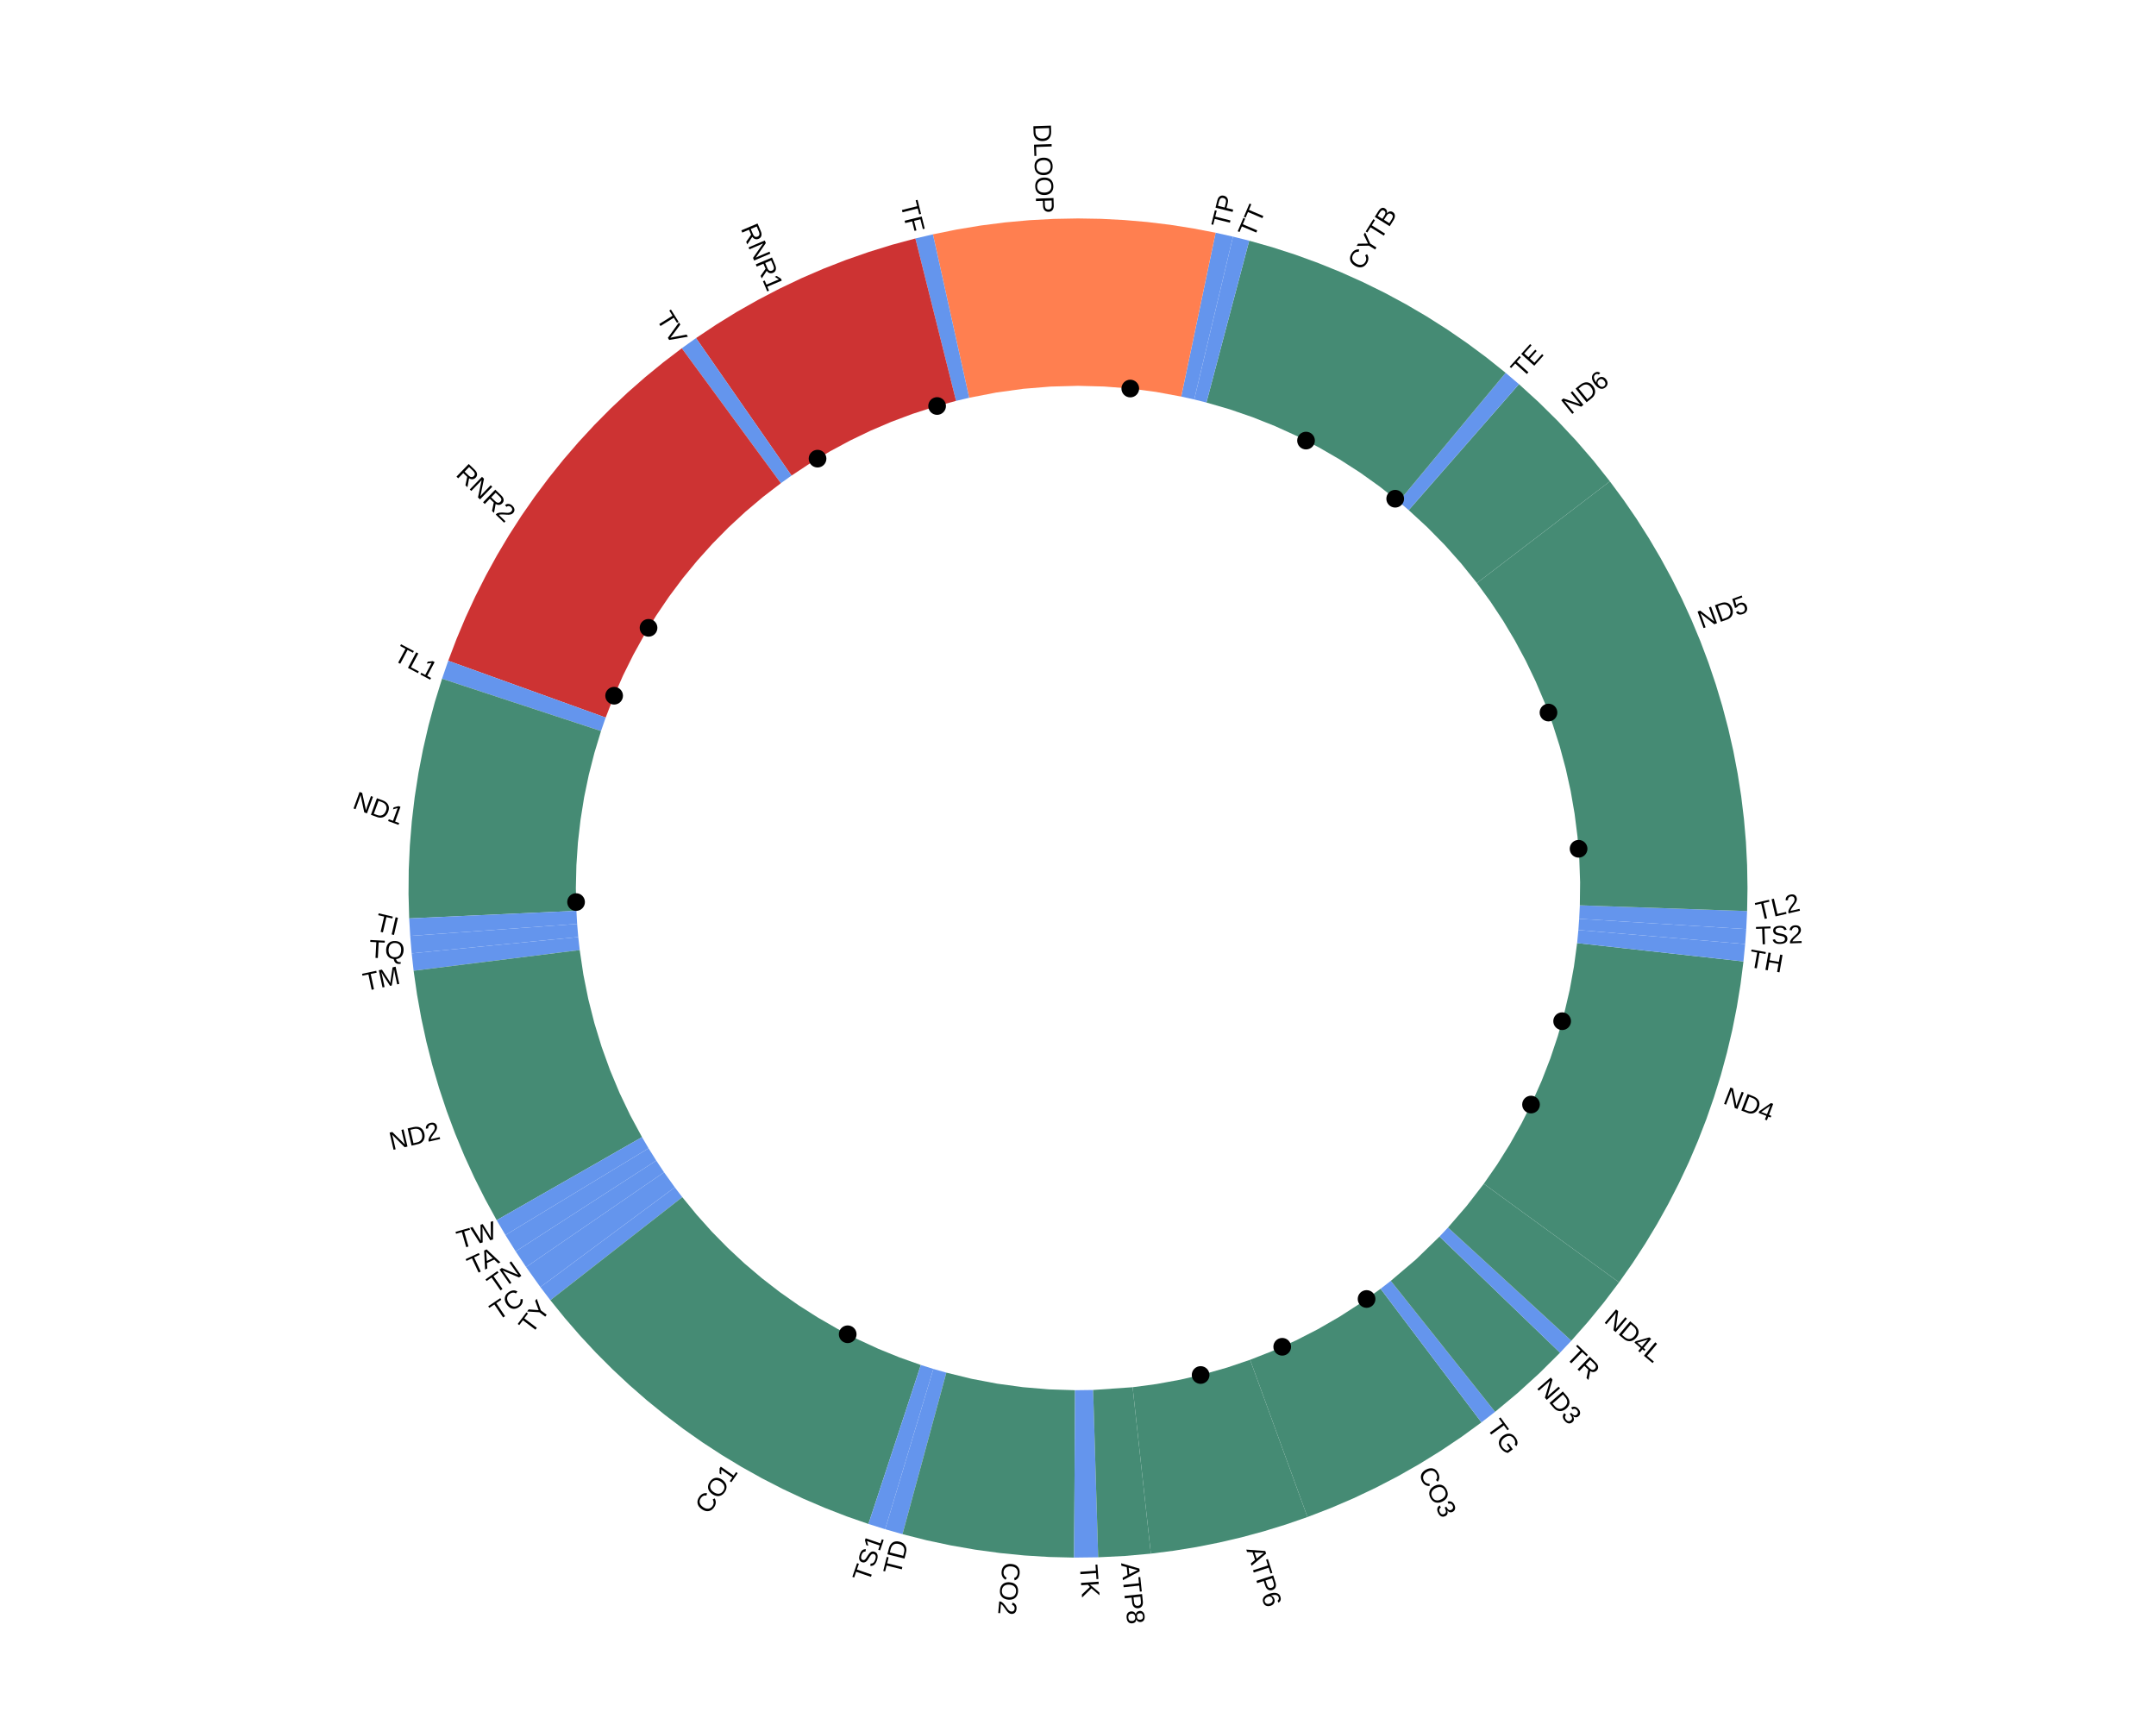
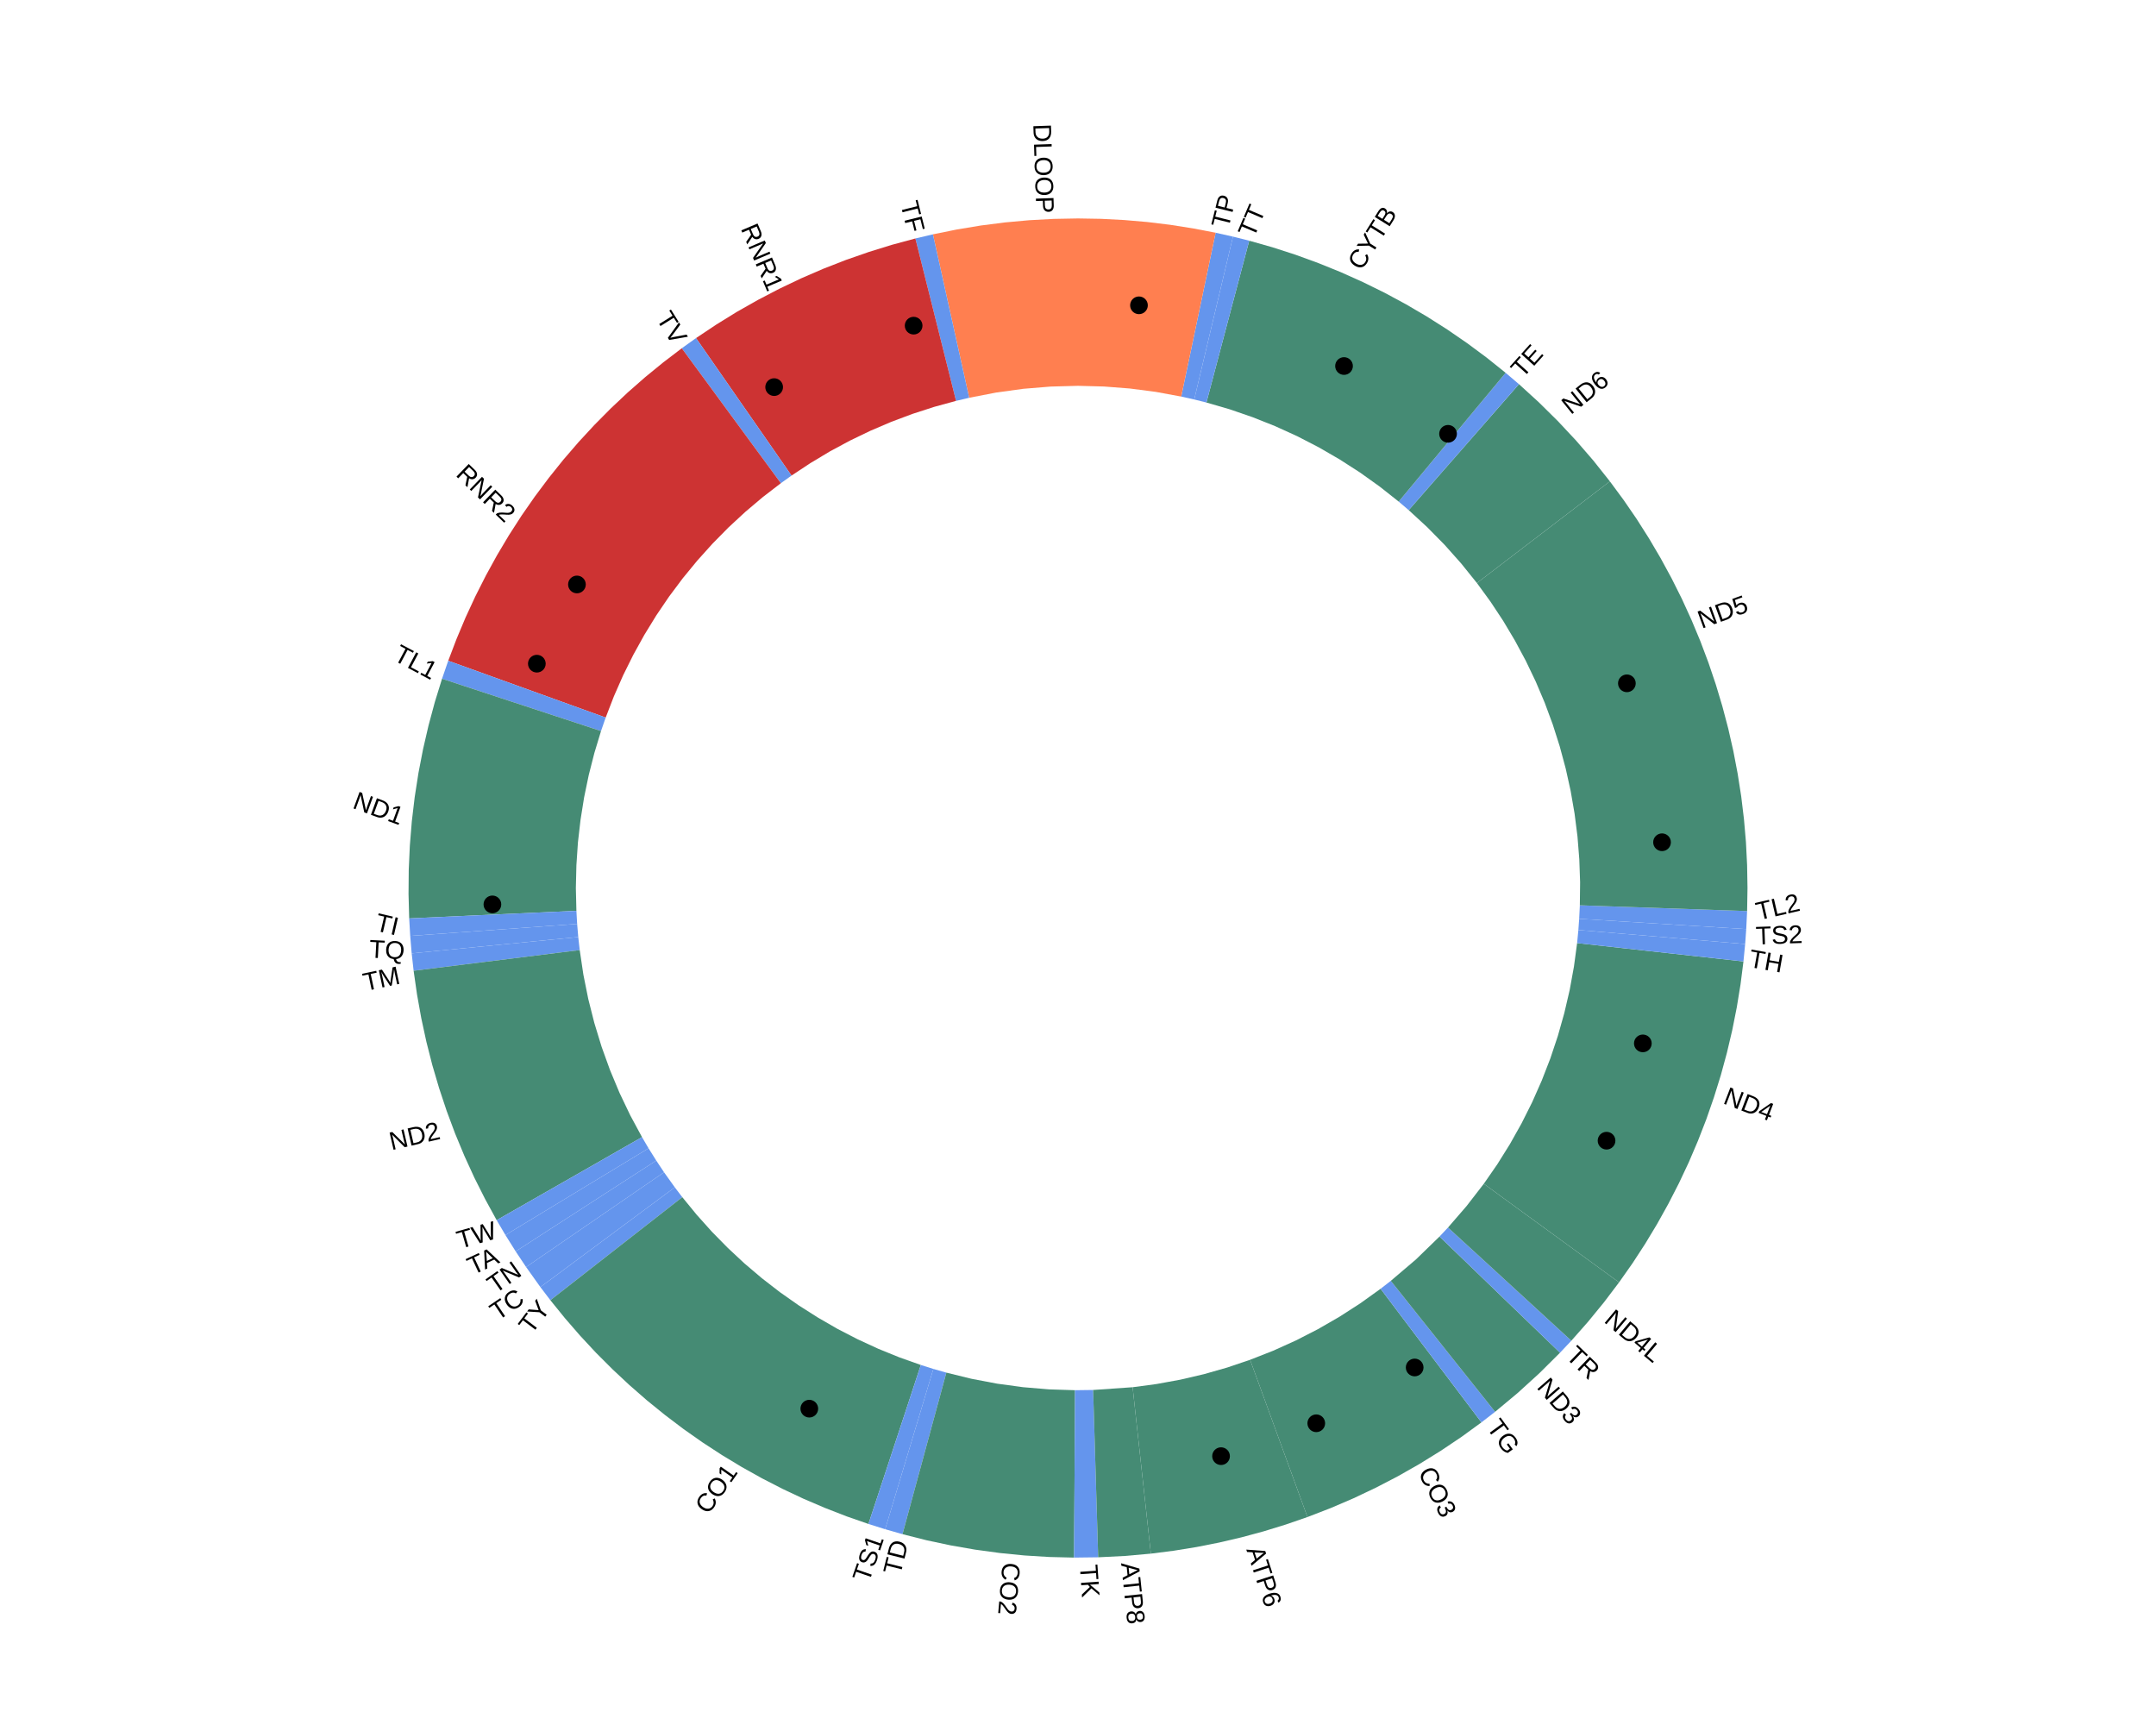
<svg xmlns="http://www.w3.org/2000/svg" viewBox="0 0 720.00 576.00">
  <defs>
    <style type="text/css">
    line, polyline, polygon, path, rect, circle {
      fill: none;
      stroke: #000000;
      stroke-linecap: round;
      stroke-linejoin: round;
      stroke-miterlimit: 10.00;
    }
  </style>
  </defs>
  <rect width="100%" height="100%" style="stroke: none; fill: #FFFFFF;" />
  <defs>
    <clipPath id="cpODAuNTJ8NjM5LjQ4fDU3Ni4wMHwxNy4wNA==">
      <rect x="80.52" y="17.04" width="558.96" height="558.96" />
    </clipPath>
  </defs>
  <polygon points="323.66,132.82 321.93,125.02 320.20,117.23 318.47,109.43 316.74,101.64 315.01,93.84 313.28,86.05 311.55,78.25 319.53,76.63 327.56,75.30 335.63,74.27 343.74,73.53 351.86,73.09 360.00,72.94 360.00,80.92 360.00,88.91 360.00,96.89 360.00,104.88 360.00,112.86 360.00,120.85 360.00,128.83 350.85,129.08 341.72,129.83 332.65,131.08 323.66,132.82 " style="stroke-width: 1.07; stroke: none; fill: #FF7F50;" clip-path="url(#cpODAuNTJ8NjM5LjQ4fDU3Ni4wMHwxNy4wNA==)" />
  <polygon points="319.27,133.86 317.33,126.11 315.39,118.36 313.45,110.62 311.51,102.87 309.57,95.13 307.63,87.38 305.69,79.63 311.55,78.25 313.28,86.05 315.01,93.84 316.74,101.64 318.47,109.43 320.20,117.23 321.93,125.02 323.66,132.82 319.27,133.86 " style="stroke-width: 1.07; stroke: none; fill: #6495ED;" clip-path="url(#cpODAuNTJ8NjM5LjQ4fDU3Ni4wMHwxNy4wNA==)" />
  <polygon points="264.33,158.80 259.78,152.24 255.22,145.68 250.67,139.13 246.11,132.57 241.56,126.01 237.00,119.45 232.44,112.89 239.17,108.40 246.05,104.15 253.09,100.16 260.26,96.42 267.56,92.94 274.98,89.73 282.52,86.79 290.16,84.13 297.88,81.74 305.69,79.63 307.63,87.38 309.57,95.13 311.51,102.87 313.45,110.62 315.39,118.36 317.33,126.11 319.27,133.86 311.96,135.86 304.74,138.20 297.64,140.86 290.67,143.84 283.84,147.13 277.16,150.72 270.66,154.62 264.33,158.80 " style="stroke-width: 1.07; stroke: none; fill: #CD3333;" clip-path="url(#cpODAuNTJ8NjM5LjQ4fDU3Ni4wMHwxNy4wNA==)" />
  <polygon points="260.76,161.35 256.04,154.91 251.31,148.48 246.59,142.04 241.86,135.60 237.14,129.17 232.41,122.73 227.68,116.29 232.44,112.89 237.00,119.45 241.56,126.01 246.11,132.57 250.67,139.13 255.22,145.68 259.78,152.24 264.33,158.80 260.76,161.35 " style="stroke-width: 1.07; stroke: none; fill: #6495ED;" clip-path="url(#cpODAuNTJ8NjM5LjQ4fDU3Ni4wMHwxNy4wNA==)" />
  <polygon points="202.27,239.60 194.76,236.89 187.25,234.18 179.74,231.47 172.22,228.76 164.71,226.05 157.20,223.34 149.69,220.63 152.46,213.36 155.47,206.20 158.74,199.14 162.25,192.20 165.99,185.39 169.97,178.71 174.18,172.17 178.62,165.79 183.28,159.56 188.14,153.50 193.22,147.61 198.50,141.90 203.97,136.38 209.63,131.05 215.48,125.92 221.50,121.00 227.68,116.29 232.41,122.73 237.14,129.17 241.86,135.60 246.59,142.04 251.31,148.48 256.04,154.91 260.76,161.35 254.72,166.00 248.90,170.92 243.30,176.10 237.95,181.53 232.85,187.20 228.01,193.09 223.44,199.20 219.16,205.51 215.17,212.01 211.48,218.68 208.09,225.51 205.02,232.49 202.27,239.60 " style="stroke-width: 1.07; stroke: none; fill: #CD3333;" clip-path="url(#cpODAuNTJ8NjM5LjQ4fDU3Ni4wMHwxNy4wNA==)" />
  <polygon points="200.71,244.11 193.13,241.61 185.54,239.12 177.96,236.62 170.37,234.13 162.79,231.63 155.20,229.14 147.62,226.64 149.69,220.63 157.20,223.34 164.71,226.05 172.22,228.76 179.74,231.47 187.25,234.18 194.76,236.89 202.27,239.60 200.71,244.11 " style="stroke-width: 1.07; stroke: none; fill: #6495ED;" clip-path="url(#cpODAuNTJ8NjM5LjQ4fDU3Ni4wMHwxNy4wNA==)" />
  <polygon points="192.49,304.13 184.51,304.50 176.53,304.86 168.55,305.22 160.58,305.58 152.60,305.95 144.62,306.31 136.65,306.67 136.43,298.55 136.50,290.43 136.87,282.32 137.53,274.22 138.49,266.16 139.74,258.13 141.28,250.16 143.11,242.24 145.22,234.40 147.62,226.64 155.20,229.14 162.79,231.63 170.37,234.13 177.96,236.62 185.54,239.12 193.13,241.61 200.71,244.11 198.50,251.40 196.62,258.77 195.07,266.23 193.87,273.75 193.00,281.31 192.49,288.91 192.31,296.52 192.49,304.13 " style="stroke-width: 1.07; stroke: none; fill: #458B74;" clip-path="url(#cpODAuNTJ8NjM5LjQ4fDU3Ni4wMHwxNy4wNA==)" />
  <polygon points="192.74,308.51 184.78,309.08 176.81,309.66 168.85,310.23 160.88,310.80 152.92,311.37 144.95,311.94 136.99,312.51 136.65,306.67 144.62,306.31 152.60,305.95 160.58,305.58 168.55,305.22 176.53,304.86 184.51,304.50 192.49,304.13 192.74,308.51 " style="stroke-width: 1.07; stroke: none; fill: #6495ED;" clip-path="url(#cpODAuNTJ8NjM5LjQ4fDU3Ni4wMHwxNy4wNA==)" />
  <polygon points="193.11,312.89 185.17,313.66 177.22,314.44 169.27,315.22 161.32,316.00 153.38,316.78 145.43,317.56 137.48,318.34 136.99,312.51 144.95,311.94 152.92,311.37 160.88,310.80 168.85,310.23 176.81,309.66 184.78,309.08 192.74,308.51 193.11,312.89 " style="stroke-width: 1.07; stroke: none; fill: #6495ED;" clip-path="url(#cpODAuNTJ8NjM5LjQ4fDU3Ni4wMHwxNy4wNA==)" />
  <polygon points="193.60,317.25 185.67,318.23 177.75,319.22 169.83,320.21 161.90,321.19 153.98,322.18 146.05,323.17 138.13,324.15 137.48,318.34 145.43,317.56 153.38,316.78 161.32,316.00 169.27,315.22 177.22,314.44 185.17,313.66 193.11,312.89 193.60,317.25 " style="stroke-width: 1.07; stroke: none; fill: #6495ED;" clip-path="url(#cpODAuNTJ8NjM5LjQ4fDU3Ni4wMHwxNy4wNA==)" />
  <polygon points="214.40,379.70 207.46,383.66 200.53,387.63 193.60,391.59 186.66,395.55 179.73,399.51 172.80,403.47 165.86,407.43 162.01,400.39 158.40,393.21 155.06,385.91 151.98,378.49 149.17,370.96 146.64,363.35 144.37,355.64 142.39,347.86 140.69,340.01 139.27,332.10 138.13,324.15 146.05,323.17 153.98,322.18 161.90,321.19 169.83,320.21 177.75,319.22 185.67,318.23 193.60,317.25 194.82,325.44 196.45,333.56 198.48,341.59 200.90,349.51 203.71,357.30 206.90,364.94 210.47,372.41 214.40,379.70 " style="stroke-width: 1.07; stroke: none; fill: #458B74;" clip-path="url(#cpODAuNTJ8NjM5LjQ4fDU3Ni4wMHwxNy4wNA==)" />
  <polygon points="216.59,383.43 209.76,387.57 202.93,391.71 196.10,395.84 189.28,399.98 182.45,404.12 175.62,408.26 168.79,412.40 165.86,407.43 172.80,403.47 179.73,399.51 186.66,395.55 193.60,391.59 200.53,387.63 207.46,383.66 214.40,379.70 216.59,383.43 " style="stroke-width: 1.07; stroke: none; fill: #6495ED;" clip-path="url(#cpODAuNTJ8NjM5LjQ4fDU3Ni4wMHwxNy4wNA==)" />
  <polygon points="219.16,387.53 212.45,391.86 205.74,396.19 199.03,400.53 192.33,404.86 185.62,409.19 178.91,413.53 172.21,417.86 168.79,412.40 175.62,408.26 182.45,404.12 189.28,399.98 196.10,395.84 202.93,391.71 209.76,387.57 216.59,383.43 219.16,387.53 " style="stroke-width: 1.07; stroke: none; fill: #6495ED;" clip-path="url(#cpODAuNTJ8NjM5LjQ4fDU3Ni4wMHwxNy4wNA==)" />
  <polygon points="221.76,391.44 215.18,395.96 208.60,400.48 202.02,405.00 195.43,409.52 188.85,414.04 182.27,418.56 175.69,423.08 172.21,417.86 178.91,413.53 185.62,409.19 192.33,404.86 199.03,400.53 205.74,396.19 212.45,391.86 219.16,387.53 221.76,391.44 " style="stroke-width: 1.07; stroke: none; fill: #6495ED;" clip-path="url(#cpODAuNTJ8NjM5LjQ4fDU3Ni4wMHwxNy4wNA==)" />
  <polygon points="225.35,396.46 218.94,401.22 212.52,405.98 206.11,410.74 199.70,415.50 193.29,420.26 186.88,425.02 180.46,429.77 175.69,423.08 182.27,418.56 188.85,414.04 195.43,409.52 202.02,405.00 208.60,400.48 215.18,395.96 221.76,391.44 225.35,396.46 " style="stroke-width: 1.07; stroke: none; fill: #6495ED;" clip-path="url(#cpODAuNTJ8NjM5LjQ4fDU3Ni4wMHwxNy4wNA==)" />
  <polygon points="227.85,399.75 221.56,404.67 215.27,409.58 208.97,414.50 202.68,419.41 196.39,424.33 190.10,429.24 183.80,434.16 180.46,429.77 186.88,425.02 193.29,420.26 199.70,415.50 206.11,410.74 212.52,405.98 218.94,401.22 225.35,396.46 227.85,399.75 " style="stroke-width: 1.07; stroke: none; fill: #6495ED;" clip-path="url(#cpODAuNTJ8NjM5LjQ4fDU3Ni4wMHwxNy4wNA==)" />
  <polygon points="307.51,455.78 305.01,463.37 302.52,470.95 300.02,478.53 297.52,486.12 295.02,493.70 292.52,501.29 290.02,508.87 282.70,506.32 275.48,503.51 268.35,500.46 261.34,497.16 254.45,493.62 247.68,489.84 241.05,485.83 234.56,481.60 228.22,477.14 222.04,472.46 216.02,467.58 210.18,462.48 204.52,457.19 199.04,451.71 193.76,446.03 188.68,440.18 183.80,434.16 190.10,429.24 196.39,424.33 202.68,419.41 208.97,414.50 215.27,409.58 221.56,404.67 227.85,399.75 232.67,405.63 237.74,411.29 243.07,416.71 248.63,421.89 254.43,426.81 260.44,431.46 266.66,435.83 273.07,439.91 279.65,443.71 286.41,447.20 293.31,450.38 300.35,453.24 307.51,455.78 " style="stroke-width: 1.07; stroke: none; fill: #458B74;" clip-path="url(#cpODAuNTJ8NjM5LjQ4fDU3Ni4wMHwxNy4wNA==)" />
  <polygon points="311.70,457.10 309.40,464.75 307.10,472.39 304.80,480.04 302.50,487.69 300.20,495.33 297.90,502.98 295.60,510.63 290.02,508.87 292.52,501.29 295.02,493.70 297.52,486.12 300.02,478.53 302.52,470.95 305.01,463.37 307.51,455.78 311.70,457.10 " style="stroke-width: 1.07; stroke: none; fill: #6495ED;" clip-path="url(#cpODAuNTJ8NjM5LjQ4fDU3Ni4wMHwxNy4wNA==)" />
  <polygon points="316.04,458.34 313.95,466.05 311.85,473.76 309.76,481.46 307.67,489.17 305.57,496.87 303.48,504.58 301.39,512.28 295.60,510.63 297.90,502.98 300.20,495.33 302.50,487.69 304.80,480.04 307.10,472.39 309.40,464.75 311.70,457.10 316.04,458.34 " style="stroke-width: 1.07; stroke: none; fill: #6495ED;" clip-path="url(#cpODAuNTJ8NjM5LjQ4fDU3Ni4wMHwxNy4wNA==)" />
  <polygon points="359.01,464.21 358.97,472.19 358.92,480.18 358.87,488.16 358.83,496.15 358.78,504.13 358.73,512.12 358.69,520.10 350.40,519.90 342.14,519.39 333.89,518.57 325.68,517.45 317.52,516.03 309.42,514.31 301.39,512.28 303.48,504.58 305.57,496.87 307.67,489.17 309.76,481.46 311.85,473.76 313.95,466.05 316.04,458.34 324.49,460.41 333.03,462.03 341.65,463.20 350.32,463.93 359.01,464.21 " style="stroke-width: 1.07; stroke: none; fill: #458B74;" clip-path="url(#cpODAuNTJ8NjM5LjQ4fDU3Ni4wMHwxNy4wNA==)" />
  <polygon points="365.05,464.13 365.30,472.11 365.54,480.10 365.78,488.08 366.02,496.06 366.26,504.04 366.50,512.02 366.74,520.00 358.69,520.10 358.73,512.12 358.78,504.13 358.83,496.15 358.87,488.16 358.92,480.18 358.97,472.19 359.01,464.21 365.05,464.13 " style="stroke-width: 1.07; stroke: none; fill: #6495ED;" clip-path="url(#cpODAuNTJ8NjM5LjQ4fDU3Ni4wMHwxNy4wNA==)" />
  <polygon points="378.25,463.21 379.11,471.15 379.98,479.09 380.85,487.03 381.72,494.96 382.59,502.90 383.46,510.84 384.33,518.78 375.55,519.56 366.74,520.00 366.50,512.02 366.26,504.04 366.02,496.06 365.78,488.08 365.54,480.10 365.30,472.11 365.05,464.13 378.25,463.21 " style="stroke-width: 1.07; stroke: none; fill: #458B74;" clip-path="url(#cpODAuNTJ8NjM5LjQ4fDU3Ni4wMHwxNy4wNA==)" />
  <polygon points="417.47,454.05 420.21,461.55 422.95,469.06 425.68,476.56 428.42,484.06 431.16,491.56 433.89,499.06 436.63,506.56 429.36,509.07 422.01,511.33 414.58,513.34 407.09,515.09 399.55,516.58 391.96,517.81 384.33,518.78 383.46,510.84 382.59,502.90 381.72,494.96 380.85,487.03 379.98,479.09 379.11,471.15 378.25,463.21 386.25,462.14 394.19,460.69 402.06,458.85 409.82,456.64 417.47,454.05 " style="stroke-width: 1.07; stroke: none; fill: #458B74;" clip-path="url(#cpODAuNTJ8NjM5LjQ4fDU3Ni4wMHwxNy4wNA==)" />
  <polygon points="461.05,430.34 465.86,436.72 470.67,443.09 475.48,449.46 480.29,455.83 485.11,462.21 489.92,468.58 494.73,474.95 488.02,479.83 481.13,484.45 474.07,488.82 466.86,492.92 459.49,496.75 452.00,500.30 444.37,503.57 436.63,506.56 433.89,499.06 431.16,491.56 428.42,484.06 425.68,476.56 422.95,469.06 420.21,461.55 417.47,454.05 425.19,451.02 432.76,447.60 440.14,443.82 447.33,439.67 454.30,435.18 461.05,430.34 " style="stroke-width: 1.07; stroke: none; fill: #458B74;" clip-path="url(#cpODAuNTJ8NjM5LjQ4fDU3Ni4wMHwxNy4wNA==)" />
  <polygon points="464.46,427.69 469.44,433.94 474.41,440.19 479.39,446.43 484.36,452.68 489.34,458.93 494.31,465.17 499.29,471.42 494.73,474.95 489.92,468.58 485.11,462.21 480.29,455.83 475.48,449.46 470.67,443.09 465.86,436.72 461.05,430.34 464.46,427.69 " style="stroke-width: 1.07; stroke: none; fill: #6495ED;" clip-path="url(#cpODAuNTJ8NjM5LjQ4fDU3Ni4wMHwxNy4wNA==)" />
  <polygon points="480.73,412.90 486.48,418.44 492.23,423.98 497.97,429.52 503.72,435.07 509.47,440.61 515.22,446.15 520.97,451.69 514.03,458.58 506.80,465.16 499.29,471.42 494.31,465.17 489.34,458.93 484.36,452.68 479.39,446.43 474.41,440.19 469.44,433.94 464.46,427.69 472.84,420.56 480.73,412.90 " style="stroke-width: 1.07; stroke: none; fill: #458B74;" clip-path="url(#cpODAuNTJ8NjM5LjQ4fDU3Ni4wMHwxNy4wNA==)" />
  <polygon points="483.56,409.89 489.44,415.29 495.33,420.68 501.21,426.08 507.09,431.48 512.98,436.88 518.86,442.28 524.75,447.68 520.97,451.69 515.22,446.15 509.47,440.61 503.72,435.07 497.97,429.52 492.23,423.98 486.48,418.44 480.73,412.90 483.56,409.89 " style="stroke-width: 1.07; stroke: none; fill: #6495ED;" clip-path="url(#cpODAuNTJ8NjM5LjQ4fDU3Ni4wMHwxNy4wNA==)" />
  <polygon points="495.52,395.28 501.97,399.99 508.42,404.69 514.88,409.39 521.33,414.09 527.78,418.80 534.24,423.50 540.69,428.20 535.62,434.89 530.30,441.39 524.75,447.68 518.86,442.28 512.98,436.88 507.09,431.48 501.21,426.08 495.33,420.68 489.44,415.29 483.56,409.89 489.74,402.75 495.52,395.28 " style="stroke-width: 1.07; stroke: none; fill: #458B74;" clip-path="url(#cpODAuNTJ8NjM5LjQ4fDU3Ni4wMHwxNy4wNA==)" />
  <polygon points="526.68,314.91 534.61,315.78 542.55,316.66 550.49,317.54 558.42,318.41 566.36,319.29 574.30,320.16 582.23,321.04 581.25,328.72 580.00,336.37 578.49,343.97 576.71,351.52 574.68,358.99 572.38,366.39 569.84,373.71 567.03,380.94 563.99,388.06 560.69,395.07 557.15,401.97 553.38,408.74 549.38,415.37 545.15,421.86 540.69,428.20 534.24,423.50 527.78,418.80 521.33,414.09 514.88,409.39 508.42,404.69 501.97,399.99 495.52,395.28 500.03,388.77 504.23,382.05 508.11,375.14 511.66,368.06 514.87,360.81 517.74,353.42 520.25,345.90 522.40,338.28 524.20,330.56 525.62,322.76 526.68,314.91 " style="stroke-width: 1.07; stroke: none; fill: #458B74;" clip-path="url(#cpODAuNTJ8NjM5LjQ4fDU3Ni4wMHwxNy4wNA==)" />
  <polygon points="527.10,310.54 535.06,311.21 543.01,311.88 550.97,312.54 558.93,313.21 566.89,313.88 574.84,314.55 582.80,315.22 582.23,321.04 574.30,320.16 566.36,319.29 558.42,318.41 550.49,317.54 542.55,316.66 534.61,315.78 526.68,314.91 527.10,310.54 " style="stroke-width: 1.07; stroke: none; fill: #6495ED;" clip-path="url(#cpODAuNTJ8NjM5LjQ4fDU3Ni4wMHwxNy4wNA==)" />
  <polygon points="527.37,306.80 535.34,307.29 543.31,307.78 551.28,308.27 559.25,308.76 567.22,309.25 575.19,309.74 583.16,310.23 582.80,315.22 574.84,314.55 566.89,313.88 558.93,313.21 550.97,312.54 543.01,311.88 535.06,311.21 527.10,310.54 527.37,306.80 " style="stroke-width: 1.07; stroke: none; fill: #6495ED;" clip-path="url(#cpODAuNTJ8NjM5LjQ4fDU3Ni4wMHwxNy4wNA==)" />
  <polygon points="527.59,302.29 535.57,302.57 543.55,302.84 551.53,303.11 559.51,303.39 567.49,303.66 575.47,303.94 583.45,304.21 583.16,310.23 575.19,309.74 567.22,309.25 559.25,308.76 551.28,308.27 543.31,307.78 535.34,307.29 527.37,306.80 527.59,302.29 " style="stroke-width: 1.07; stroke: none; fill: #6495ED;" clip-path="url(#cpODAuNTJ8NjM5LjQ4fDU3Ni4wMHwxNy4wNA==)" />
  <polygon points="493.22,194.68 499.56,189.83 505.90,184.98 512.25,180.13 518.59,175.28 524.93,170.43 531.28,165.58 537.62,160.73 542.18,166.91 546.53,173.24 550.65,179.72 554.55,186.34 558.22,193.09 561.66,199.96 564.85,206.94 567.81,214.03 570.52,221.22 572.98,228.50 575.19,235.85 577.15,243.28 578.85,250.77 580.29,258.31 581.48,265.90 582.40,273.53 583.06,281.18 583.45,288.85 583.58,296.53 583.45,304.21 575.47,303.94 567.49,303.66 559.51,303.39 551.53,303.11 543.55,302.84 535.57,302.57 527.59,302.29 527.68,294.61 527.41,286.93 526.80,279.28 525.83,271.66 524.52,264.09 522.86,256.59 520.86,249.17 518.53,241.86 515.86,234.65 512.86,227.58 509.54,220.65 505.91,213.89 501.98,207.29 497.74,200.88 493.22,194.68 " style="stroke-width: 1.07; stroke: none; fill: #458B74;" clip-path="url(#cpODAuNTJ8NjM5LjQ4fDU3Ni4wMHwxNy4wNA==)" />
  <polygon points="470.44,170.34 475.70,164.33 480.96,158.32 486.22,152.32 491.48,146.31 496.74,140.30 502.00,134.29 507.26,128.28 513.84,134.28 520.17,140.53 526.26,147.03 532.08,153.76 537.62,160.73 531.28,165.58 524.93,170.43 518.59,175.28 512.25,180.13 505.90,184.98 499.56,189.83 493.22,194.68 487.98,188.17 482.44,181.94 476.58,175.99 470.44,170.34 " style="stroke-width: 1.07; stroke: none; fill: #458B74;" clip-path="url(#cpODAuNTJ8NjM5LjQ4fDU3Ni4wMHwxNy4wNA==)" />
  <polygon points="467.10,167.49 472.20,161.35 477.30,155.21 482.40,149.06 487.50,142.92 492.60,136.77 497.71,130.63 502.81,124.49 507.26,128.28 502.00,134.29 496.74,140.30 491.48,146.31 486.22,152.32 480.96,158.32 475.70,164.33 470.44,170.34 467.10,167.49 " style="stroke-width: 1.07; stroke: none; fill: #6495ED;" clip-path="url(#cpODAuNTJ8NjM5LjQ4fDU3Ni4wMHwxNy4wNA==)" />
  <polygon points="402.89,134.41 404.93,126.69 406.97,118.97 409.01,111.25 411.05,103.53 413.10,95.81 415.14,88.09 417.18,80.37 424.96,82.58 432.66,85.07 440.26,87.84 447.76,90.88 455.14,94.19 462.40,97.76 469.52,101.60 476.50,105.69 483.33,110.03 489.99,114.61 496.49,119.43 502.81,124.49 497.71,130.63 492.60,136.77 487.50,142.92 482.40,149.06 477.30,155.21 472.20,161.35 467.10,167.49 460.76,162.48 454.18,157.78 447.37,153.40 440.37,149.35 433.18,145.64 425.82,142.29 418.30,139.30 410.65,136.67 402.89,134.41 " style="stroke-width: 1.07; stroke: none; fill: #458B74;" clip-path="url(#cpODAuNTJ8NjM5LjQ4fDU3Ni4wMHwxNy4wNA==)" />
  <polygon points="398.82,133.39 400.66,125.62 402.51,117.85 404.36,110.08 406.21,102.31 408.06,94.55 409.91,86.78 411.75,79.01 417.18,80.37 415.14,88.09 413.10,95.81 411.05,103.53 409.01,111.25 406.97,118.97 404.93,126.69 402.89,134.41 398.82,133.39 " style="stroke-width: 1.07; stroke: none; fill: #6495ED;" clip-path="url(#cpODAuNTJ8NjM5LjQ4fDU3Ni4wMHwxNy4wNA==)" />
  <polygon points="394.47,132.42 396.11,124.60 397.76,116.79 399.40,108.97 401.04,101.16 402.68,93.34 404.32,85.53 405.96,77.71 411.75,79.01 409.91,86.78 408.06,94.55 406.21,102.31 404.36,110.08 402.51,117.85 400.66,125.62 398.82,133.39 394.47,132.42 " style="stroke-width: 1.07; stroke: none; fill: #6495ED;" clip-path="url(#cpODAuNTJ8NjM5LjQ4fDU3Ni4wMHwxNy4wNA==)" />
  <polygon points="360.00,128.83 360.00,120.85 360.00,112.86 360.00,104.88 360.00,96.89 360.00,88.91 360.00,80.92 360.00,72.94 367.71,73.07 375.42,73.47 383.11,74.13 390.76,75.06 398.39,76.26 405.96,77.71 404.32,85.53 402.68,93.34 401.04,101.16 399.40,108.97 397.76,116.79 396.11,124.60 394.47,132.42 385.94,130.85 377.33,129.73 368.68,129.06 360.00,128.83 " style="stroke-width: 1.07; stroke: none; fill: #FF7F50;" clip-path="url(#cpODAuNTJ8NjM5LjQ4fDU3Ni4wMHwxNy4wNA==)" />
  <g clip-path="url(#cpODAuNTJ8NjM5LjQ4fDU3Ni4wMHwxNy4wNA==)">
    <text transform="translate(345.07,41.44) rotate(88)" style="font-size: 8.54px; font-family: Liberation Sans;" textLength="29.88px" lengthAdjust="spacingAndGlyphs">DLOOP</text>
  </g>
  <g clip-path="url(#cpODAuNTJ8NjM5LjQ4fDU3Ni4wMHwxNy4wNA==)">
    <text transform="translate(300.67,67.97) rotate(76)" style="font-size: 8.54px; font-family: Liberation Sans;" textLength="10.44px" lengthAdjust="spacingAndGlyphs">TF</text>
  </g>
  <g clip-path="url(#cpODAuNTJ8NjM5LjQ4fDU3Ni4wMHwxNy4wNA==)">
    <text transform="translate(247.30,76.28) rotate(67)" style="font-size: 8.54px; font-family: Liberation Sans;" textLength="23.22px" lengthAdjust="spacingAndGlyphs">RNR1</text>
  </g>
  <g clip-path="url(#cpODAuNTJ8NjM5LjQ4fDU3Ni4wMHwxNy4wNA==)">
    <text transform="translate(218.98,106.32) rotate(58)" style="font-size: 8.54px; font-family: Liberation Sans;" textLength="10.91px" lengthAdjust="spacingAndGlyphs">TV</text>
  </g>
  <g clip-path="url(#cpODAuNTJ8NjM5LjQ4fDU3Ni4wMHwxNy4wNA==)">
    <text transform="translate(151.94,158.67) rotate(44)" style="font-size: 8.54px; font-family: Liberation Sans;" textLength="23.22px" lengthAdjust="spacingAndGlyphs">RNR2</text>
  </g>
  <g clip-path="url(#cpODAuNTJ8NjM5LjQ4fDU3Ni4wMHwxNy4wNA==)">
    <text transform="translate(131.01,220.23) rotate(28)" style="font-size: 8.54px; font-family: Liberation Sans;" textLength="14.72px" lengthAdjust="spacingAndGlyphs">TL1</text>
  </g>
  <g clip-path="url(#cpODAuNTJ8NjM5LjQ4fDU3Ni4wMHwxNy4wNA==)">
    <text transform="translate(117.41,269.72) rotate(20)" style="font-size: 8.54px; font-family: Liberation Sans;" textLength="17.06px" lengthAdjust="spacingAndGlyphs">ND1</text>
  </g>
  <g clip-path="url(#cpODAuNTJ8NjM5LjQ4fDU3Ni4wMHwxNy4wNA==)">
    <text transform="translate(124.95,310.66) rotate(13)" style="font-size: 8.54px; font-family: Liberation Sans;" textLength="7.59px" lengthAdjust="spacingAndGlyphs">TI</text>
  </g>
  <g clip-path="url(#cpODAuNTJ8NjM5LjQ4fDU3Ni4wMHwxNy4wNA==)">
    <text transform="translate(123.18,319.73) rotate(3)" style="font-size: 8.54px; font-family: Liberation Sans;" textLength="11.86px" lengthAdjust="spacingAndGlyphs">TQ</text>
  </g>
  <g clip-path="url(#cpODAuNTJ8NjM5LjQ4fDU3Ni4wMHwxNy4wNA==)">
    <text transform="translate(121.95,330.96) rotate(-12)" style="font-size: 8.54px; font-family: Liberation Sans;" textLength="12.33px" lengthAdjust="spacingAndGlyphs">TM</text>
  </g>
  <g clip-path="url(#cpODAuNTJ8NjM5LjQ4fDU3Ni4wMHwxNy4wNA==)">
    <text transform="translate(130.75,384.08) rotate(-13)" style="font-size: 8.54px; font-family: Liberation Sans;" textLength="17.06px" lengthAdjust="spacingAndGlyphs">ND2</text>
  </g>
  <g clip-path="url(#cpODAuNTJ8NjM5LjQ4fDU3Ni4wMHwxNy4wNA==)">
    <text transform="translate(153.56,417.05) rotate(-16)" style="font-size: 8.54px; font-family: Liberation Sans;" textLength="13.27px" lengthAdjust="spacingAndGlyphs">TW</text>
  </g>
  <g clip-path="url(#cpODAuNTJ8NjM5LjQ4fDU3Ni4wMHwxNy4wNA==)">
    <text transform="translate(157.82,425.86) rotate(-25)" style="font-size: 8.54px; font-family: Liberation Sans;" textLength="10.27px" lengthAdjust="spacingAndGlyphs">TA</text>
  </g>
  <g clip-path="url(#cpODAuNTJ8NjM5LjQ4fDU3Ni4wMHwxNy4wNA==)">
    <text transform="translate(165.35,432.14) rotate(-35)" style="font-size: 8.54px; font-family: Liberation Sans;" textLength="11.38px" lengthAdjust="spacingAndGlyphs">TN</text>
  </g>
  <g clip-path="url(#cpODAuNTJ8NjM5LjQ4fDU3Ni4wMHwxNy4wNA==)">
    <text transform="translate(166.18,441.16) rotate(-34)" style="font-size: 8.54px; font-family: Liberation Sans;" textLength="11.38px" lengthAdjust="spacingAndGlyphs">TC</text>
  </g>
  <g clip-path="url(#cpODAuNTJ8NjM5LjQ4fDU3Ni4wMHwxNy4wNA==)">
    <text transform="translate(177.47,445.77) rotate(-53)" style="font-size: 8.54px; font-family: Liberation Sans;" textLength="10.91px" lengthAdjust="spacingAndGlyphs">TY</text>
  </g>
  <g clip-path="url(#cpODAuNTJ8NjM5LjQ4fDU3Ni4wMHwxNy4wNA==)">
    <text transform="translate(236.51,505.97) rotate(-55)" style="font-size: 8.54px; font-family: Liberation Sans;" textLength="17.55px" lengthAdjust="spacingAndGlyphs">CO1</text>
  </g>
  <g clip-path="url(#cpODAuNTJ8NjM5LjQ4fDU3Ni4wMHwxNy4wNA==)">
    <text transform="translate(290.14,528.63) rotate(-71)" style="font-size: 8.54px; font-family: Liberation Sans;" textLength="15.66px" lengthAdjust="spacingAndGlyphs">TS1</text>
  </g>
  <g clip-path="url(#cpODAuNTJ8NjM5LjQ4fDU3Ni4wMHwxNy4wNA==)">
    <text transform="translate(300.62,526.17) rotate(-76)" style="font-size: 8.54px; font-family: Liberation Sans;" textLength="11.38px" lengthAdjust="spacingAndGlyphs">TD</text>
  </g>
  <g clip-path="url(#cpODAuNTJ8NjM5LjQ4fDU3Ni4wMHwxNy4wNA==)">
    <text transform="translate(334.85,521.54) rotate(95)" style="font-size: 8.54px; font-family: Liberation Sans;" textLength="17.55px" lengthAdjust="spacingAndGlyphs">CO2</text>
  </g>
  <g clip-path="url(#cpODAuNTJ8NjM5LjQ4fDU3Ni4wMHwxNy4wNA==)">
    <text transform="translate(360.60,522.64) rotate(86)" style="font-size: 8.54px; font-family: Liberation Sans;" textLength="10.91px" lengthAdjust="spacingAndGlyphs">TK</text>
  </g>
  <g clip-path="url(#cpODAuNTJ8NjM5LjQ4fDU3Ni4wMHwxNy4wNA==)">
    <text transform="translate(374.40,521.98) rotate(84)" style="font-size: 8.54px; font-family: Liberation Sans;" textLength="20.70px" lengthAdjust="spacingAndGlyphs">ATP8</text>
  </g>
  <g clip-path="url(#cpODAuNTJ8NjM5LjQ4fDU3Ni4wMHwxNy4wNA==)">
    <text transform="translate(416.20,517.42) rotate(72)" style="font-size: 8.54px; font-family: Liberation Sans;" textLength="20.70px" lengthAdjust="spacingAndGlyphs">ATP6</text>
  </g>
  <g clip-path="url(#cpODAuNTJ8NjM5LjQ4fDU3Ni4wMHwxNy4wNA==)">
    <text transform="translate(473.46,491.65) rotate(63)" style="font-size: 8.54px; font-family: Liberation Sans;" textLength="17.55px" lengthAdjust="spacingAndGlyphs">CO3</text>
  </g>
  <g clip-path="url(#cpODAuNTJ8NjM5LjQ4fDU3Ni4wMHwxNy4wNA==)">
    <text transform="translate(496.22,476.59) rotate(54)" style="font-size: 8.54px; font-family: Liberation Sans;" textLength="11.86px" lengthAdjust="spacingAndGlyphs">TG</text>
  </g>
  <g clip-path="url(#cpODAuNTJ8NjM5LjQ4fDU3Ni4wMHwxNy4wNA==)">
    <text transform="translate(512.96,463.30) rotate(49)" style="font-size: 8.54px; font-family: Liberation Sans;" textLength="17.06px" lengthAdjust="spacingAndGlyphs">ND3</text>
  </g>
  <g clip-path="url(#cpODAuNTJ8NjM5LjQ4fDU3Ni4wMHwxNy4wNA==)">
    <text transform="translate(522.57,453.15) rotate(44)" style="font-size: 8.54px; font-family: Liberation Sans;" textLength="11.38px" lengthAdjust="spacingAndGlyphs">TR</text>
  </g>
  <g clip-path="url(#cpODAuNTJ8NjM5LjQ4fDU3Ni4wMHwxNy4wNA==)">
    <text transform="translate(535.37,441.28) rotate(40)" style="font-size: 8.54px; font-family: Liberation Sans;" textLength="21.81px" lengthAdjust="spacingAndGlyphs">ND4L</text>
  </g>
  <g clip-path="url(#cpODAuNTJ8NjM5LjQ4fDU3Ni4wMHwxNy4wNA==)">
    <text transform="translate(575.11,368.35) rotate(21)" style="font-size: 8.54px; font-family: Liberation Sans;" textLength="17.06px" lengthAdjust="spacingAndGlyphs">ND4</text>
  </g>
  <g clip-path="url(#cpODAuNTJ8NjM5LjQ4fDU3Ni4wMHwxNy4wNA==)">
    <text transform="translate(583.73,322.82) rotate(10)" style="font-size: 8.54px; font-family: Liberation Sans;" textLength="11.38px" lengthAdjust="spacingAndGlyphs">TH</text>
  </g>
  <g clip-path="url(#cpODAuNTJ8NjM5LjQ4fDU3Ni4wMHwxNy4wNA==)">
    <text transform="translate(586.43,315.40) rotate(-2)" style="font-size: 8.54px; font-family: Liberation Sans;" textLength="15.66px" lengthAdjust="spacingAndGlyphs">TS2</text>
  </g>
  <g clip-path="url(#cpODAuNTJ8NjM5LjQ4fDU3Ni4wMHwxNy4wNA==)">
    <text transform="translate(587.17,307.32) rotate(-13)" style="font-size: 8.54px; font-family: Liberation Sans;" textLength="14.72px" lengthAdjust="spacingAndGlyphs">TL2</text>
  </g>
  <g clip-path="url(#cpODAuNTJ8NjM5LjQ4fDU3Ni4wMHwxNy4wNA==)">
    <text transform="translate(568.26,209.97) rotate(-20)" style="font-size: 8.54px; font-family: Liberation Sans;" textLength="17.06px" lengthAdjust="spacingAndGlyphs">ND5</text>
  </g>
  <g clip-path="url(#cpODAuNTJ8NjM5LjQ4fDU3Ni4wMHwxNy4wNA==)">
    <text transform="translate(524.53,138.64) rotate(-39)" style="font-size: 8.54px; font-family: Liberation Sans;" textLength="17.06px" lengthAdjust="spacingAndGlyphs">ND6</text>
  </g>
  <g clip-path="url(#cpODAuNTJ8NjM5LjQ4fDU3Ni4wMHwxNy4wNA==)">
    <text transform="translate(508.41,126.53) rotate(-48)" style="font-size: 8.54px; font-family: Liberation Sans;" textLength="10.91px" lengthAdjust="spacingAndGlyphs">TE</text>
  </g>
  <g clip-path="url(#cpODAuNTJ8NjM5LjQ4fDU3Ni4wMHwxNy4wNA==)">
    <text transform="translate(454.67,90.62) rotate(-58)" style="font-size: 8.54px; font-family: Liberation Sans;" textLength="22.75px" lengthAdjust="spacingAndGlyphs">CYTB</text>
  </g>
  <g clip-path="url(#cpODAuNTJ8NjM5LjQ4fDU3Ni4wMHwxNy4wNA==)">
    <text transform="translate(418.68,79.69) rotate(-67)" style="font-size: 8.54px; font-family: Liberation Sans;" textLength="10.44px" lengthAdjust="spacingAndGlyphs">TT</text>
  </g>
  <g clip-path="url(#cpODAuNTJ8NjM5LjQ4fDU3Ni4wMHwxNy4wNA==)">
    <text transform="translate(410.19,76.51) rotate(-76)" style="font-size: 8.54px; font-family: Liberation Sans;" textLength="10.91px" lengthAdjust="spacingAndGlyphs">TP</text>
  </g>
-   <circle cx="312.95" cy="135.57" r="1.95pt" style="stroke-width: 0.71; fill: #000000;" clip-path="url(#cpODAuNTJ8NjM5LjQ4fDU3Ni4wMHwxNy4wNA==)" />
-   <circle cx="273.02" cy="153.15" r="1.95pt" style="stroke-width: 0.71; fill: #000000;" clip-path="url(#cpODAuNTJ8NjM5LjQ4fDU3Ni4wMHwxNy4wNA==)" />
-   <circle cx="216.58" cy="209.64" r="1.95pt" style="stroke-width: 0.71; fill: #000000;" clip-path="url(#cpODAuNTJ8NjM5LjQ4fDU3Ni4wMHwxNy4wNA==)" />
-   <circle cx="205.09" cy="232.31" r="1.95pt" style="stroke-width: 0.71; fill: #000000;" clip-path="url(#cpODAuNTJ8NjM5LjQ4fDU3Ni4wMHwxNy4wNA==)" />
-   <circle cx="192.38" cy="301.21" r="1.95pt" style="stroke-width: 0.71; fill: #000000;" clip-path="url(#cpODAuNTJ8NjM5LjQ4fDU3Ni4wMHwxNy4wNA==)" />
-   <circle cx="283.09" cy="445.53" r="1.95pt" style="stroke-width: 0.71; fill: #000000;" clip-path="url(#cpODAuNTJ8NjM5LjQ4fDU3Ni4wMHwxNy4wNA==)" />
-   <circle cx="400.95" cy="459.13" r="1.95pt" style="stroke-width: 0.71; fill: #000000;" clip-path="url(#cpODAuNTJ8NjM5LjQ4fDU3Ni4wMHwxNy4wNA==)" />
-   <circle cx="428.20" cy="449.71" r="1.95pt" style="stroke-width: 0.71; fill: #000000;" clip-path="url(#cpODAuNTJ8NjM5LjQ4fDU3Ni4wMHwxNy4wNA==)" />
-   <circle cx="456.37" cy="433.75" r="1.95pt" style="stroke-width: 0.71; fill: #000000;" clip-path="url(#cpODAuNTJ8NjM5LjQ4fDU3Ni4wMHwxNy4wNA==)" />
-   <circle cx="511.29" cy="368.83" r="1.95pt" style="stroke-width: 0.71; fill: #000000;" clip-path="url(#cpODAuNTJ8NjM5LjQ4fDU3Ni4wMHwxNy4wNA==)" />
-   <circle cx="521.68" cy="340.99" r="1.95pt" style="stroke-width: 0.71; fill: #000000;" clip-path="url(#cpODAuNTJ8NjM5LjQ4fDU3Ni4wMHwxNy4wNA==)" />
-   <circle cx="527.17" cy="283.42" r="1.95pt" style="stroke-width: 0.71; fill: #000000;" clip-path="url(#cpODAuNTJ8NjM5LjQ4fDU3Ni4wMHwxNy4wNA==)" />
-   <circle cx="517.12" cy="237.93" r="1.95pt" style="stroke-width: 0.71; fill: #000000;" clip-path="url(#cpODAuNTJ8NjM5LjQ4fDU3Ni4wMHwxNy4wNA==)" />
-   <circle cx="465.93" cy="166.53" r="1.95pt" style="stroke-width: 0.71; fill: #000000;" clip-path="url(#cpODAuNTJ8NjM5LjQ4fDU3Ni4wMHwxNy4wNA==)" />
-   <circle cx="436.15" cy="147.12" r="1.95pt" style="stroke-width: 0.71; fill: #000000;" clip-path="url(#cpODAuNTJ8NjM5LjQ4fDU3Ni4wMHwxNy4wNA==)" />
-   <circle cx="377.46" cy="129.74" r="1.95pt" style="stroke-width: 0.71; fill: #000000;" clip-path="url(#cpODAuNTJ8NjM5LjQ4fDU3Ni4wMHwxNy4wNA==)" />
+   <circle cx="305.11" cy="108.74" r="1.95pt" style="stroke-width: 0.71; fill: #000000;" clip-path="url(#cpODAuNTJ8NjM5LjQ4fDU3Ni4wMHwxNy4wNA==)" />
+   <circle cx="258.53" cy="129.26" r="1.95pt" style="stroke-width: 0.71; fill: #000000;" clip-path="url(#cpODAuNTJ8NjM5LjQ4fDU3Ni4wMHwxNy4wNA==)" />
+   <circle cx="192.67" cy="195.16" r="1.95pt" style="stroke-width: 0.71; fill: #000000;" clip-path="url(#cpODAuNTJ8NjM5LjQ4fDU3Ni4wMHwxNy4wNA==)" />
+   <circle cx="179.28" cy="221.61" r="1.95pt" style="stroke-width: 0.71; fill: #000000;" clip-path="url(#cpODAuNTJ8NjM5LjQ4fDU3Ni4wMHwxNy4wNA==)" />
+   <circle cx="164.44" cy="301.99" r="1.95pt" style="stroke-width: 0.71; fill: #000000;" clip-path="url(#cpODAuNTJ8NjM5LjQ4fDU3Ni4wMHwxNy4wNA==)" />
+   <circle cx="270.27" cy="470.37" r="1.95pt" style="stroke-width: 0.71; fill: #000000;" clip-path="url(#cpODAuNTJ8NjM5LjQ4fDU3Ni4wMHwxNy4wNA==)" />
+   <circle cx="407.77" cy="486.23" r="1.95pt" style="stroke-width: 0.71; fill: #000000;" clip-path="url(#cpODAuNTJ8NjM5LjQ4fDU3Ni4wMHwxNy4wNA==)" />
+   <circle cx="439.57" cy="475.25" r="1.95pt" style="stroke-width: 0.71; fill: #000000;" clip-path="url(#cpODAuNTJ8NjM5LjQ4fDU3Ni4wMHwxNy4wNA==)" />
+   <circle cx="472.43" cy="456.62" r="1.95pt" style="stroke-width: 0.71; fill: #000000;" clip-path="url(#cpODAuNTJ8NjM5LjQ4fDU3Ni4wMHwxNy4wNA==)" />
+   <circle cx="536.51" cy="380.89" r="1.95pt" style="stroke-width: 0.71; fill: #000000;" clip-path="url(#cpODAuNTJ8NjM5LjQ4fDU3Ni4wMHwxNy4wNA==)" />
+   <circle cx="548.63" cy="348.40" r="1.95pt" style="stroke-width: 0.71; fill: #000000;" clip-path="url(#cpODAuNTJ8NjM5LjQ4fDU3Ni4wMHwxNy4wNA==)" />
+   <circle cx="555.04" cy="281.24" r="1.95pt" style="stroke-width: 0.71; fill: #000000;" clip-path="url(#cpODAuNTJ8NjM5LjQ4fDU3Ni4wMHwxNy4wNA==)" />
+   <circle cx="543.30" cy="228.17" r="1.95pt" style="stroke-width: 0.71; fill: #000000;" clip-path="url(#cpODAuNTJ8NjM5LjQ4fDU3Ni4wMHwxNy4wNA==)" />
+   <circle cx="483.58" cy="144.86" r="1.95pt" style="stroke-width: 0.71; fill: #000000;" clip-path="url(#cpODAuNTJ8NjM5LjQ4fDU3Ni4wMHwxNy4wNA==)" />
+   <circle cx="448.84" cy="122.22" r="1.95pt" style="stroke-width: 0.71; fill: #000000;" clip-path="url(#cpODAuNTJ8NjM5LjQ4fDU3Ni4wMHwxNy4wNA==)" />
+   <circle cx="380.36" cy="101.95" r="1.95pt" style="stroke-width: 0.71; fill: #000000;" clip-path="url(#cpODAuNTJ8NjM5LjQ4fDU3Ni4wMHwxNy4wNA==)" />
  <defs>
    <clipPath id="cpMC4wMHw3MjAuMDB8NTc2LjAwfDAuMDA=">
      <rect x="0.00" y="0.00" width="720.00" height="576.00" />
    </clipPath>
  </defs>
</svg>
